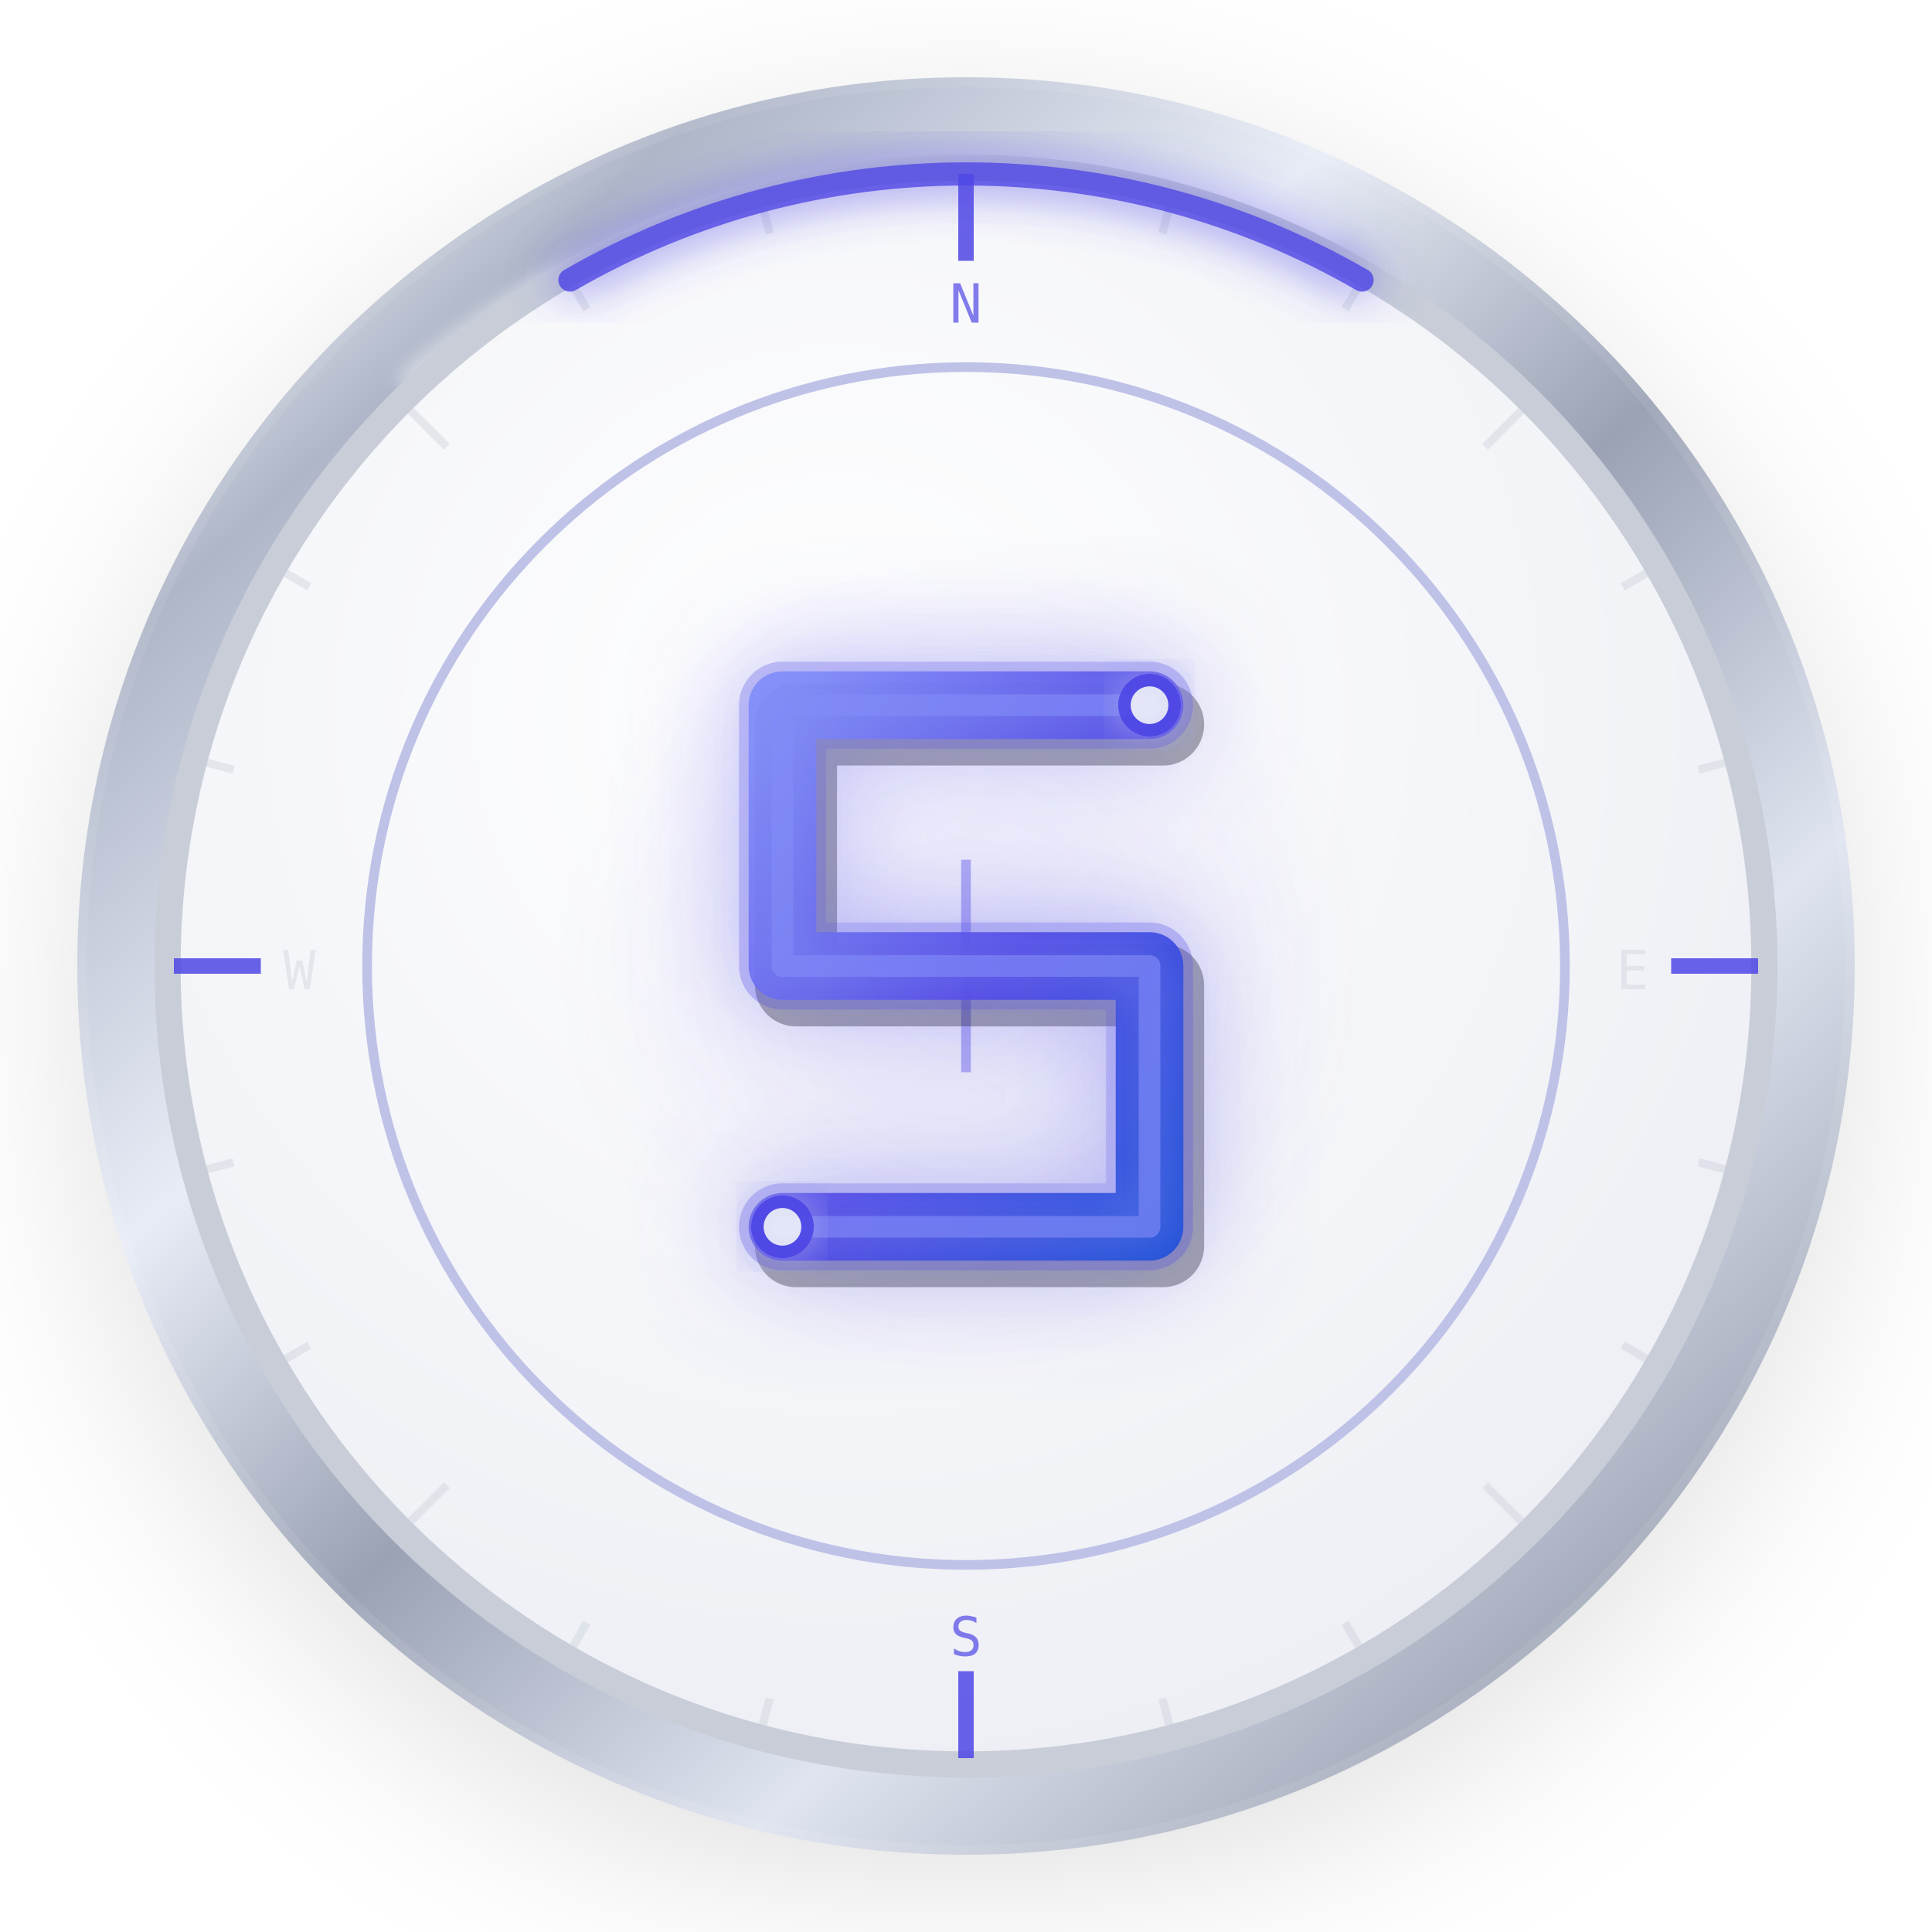
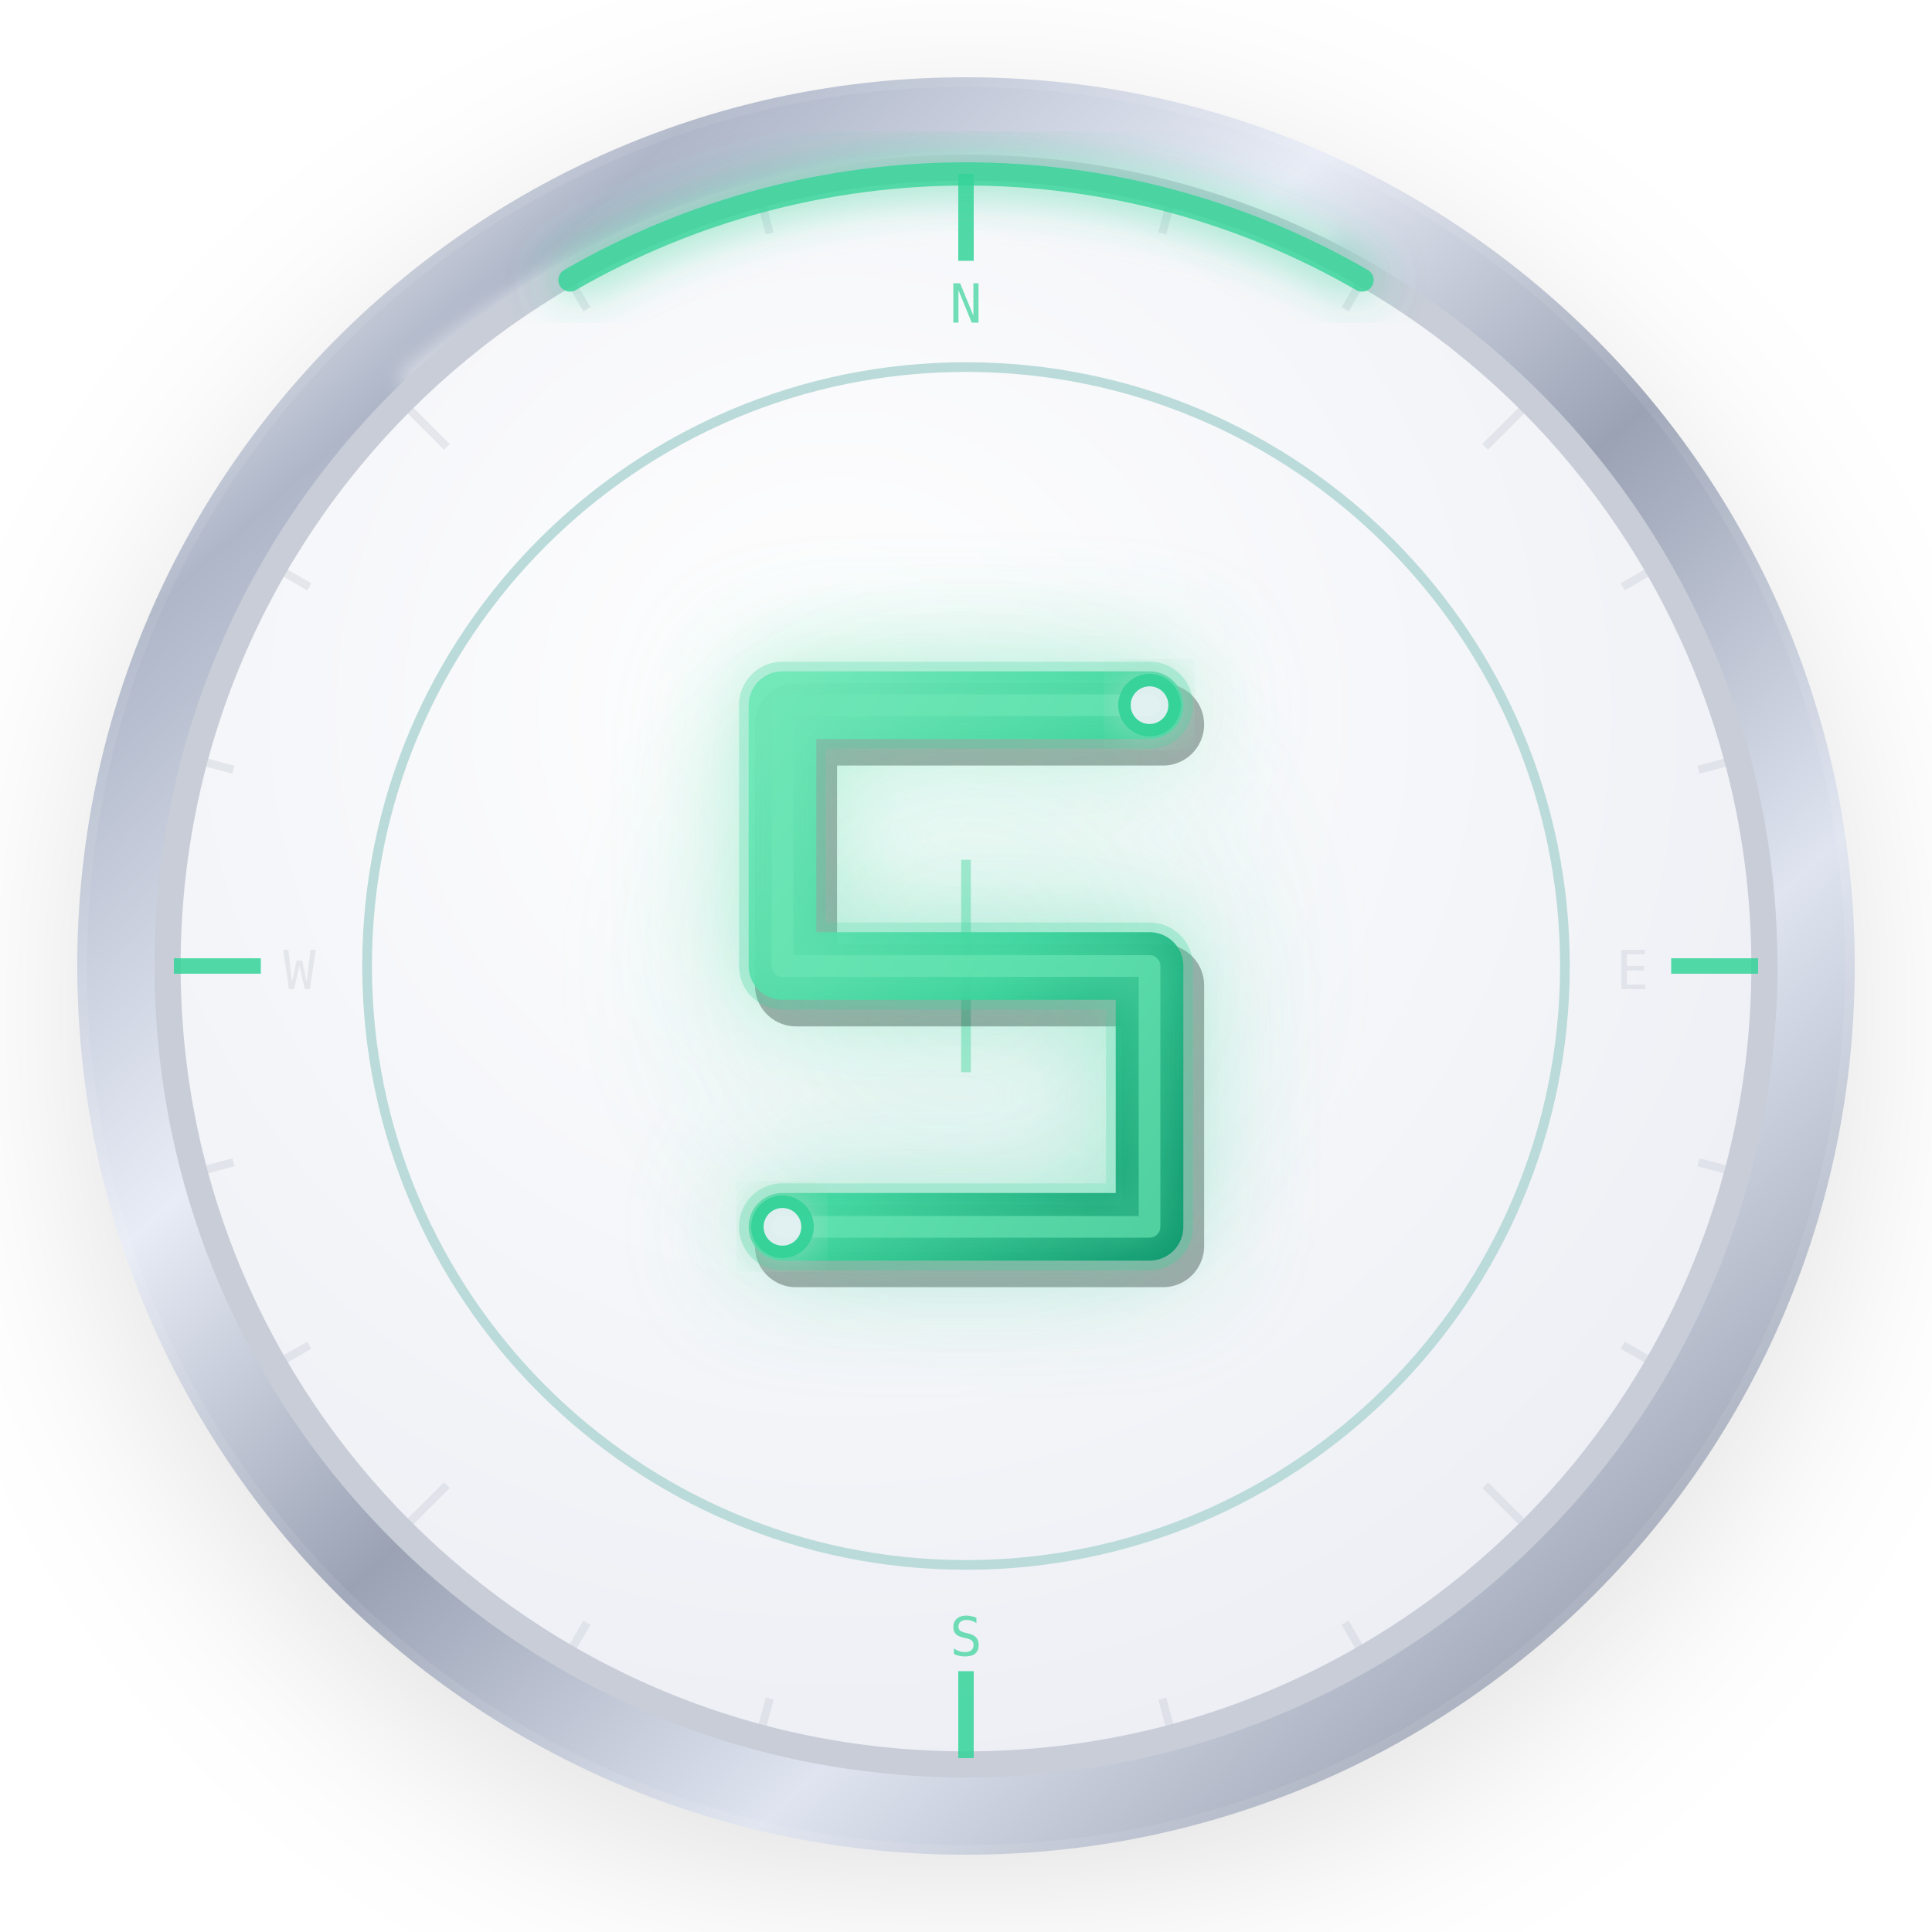
<svg xmlns="http://www.w3.org/2000/svg" width="200" height="200" viewBox="0 0 200 200" fill="none">
  <defs>
    <linearGradient id="rim" x1="8%" y1="4%" x2="92%" y2="96%">
      <stop offset="0%" stop-color="#ffffff" />
      <stop offset="14%" stop-color="#aeb6c8" />
      <stop offset="34%" stop-color="#e8ecf6" />
      <stop offset="52%" stop-color="#9aa2b4" />
      <stop offset="72%" stop-color="#dfe4f0" />
      <stop offset="100%" stop-color="#828a9c" />
    </linearGradient>
    <radialGradient id="face" cx="42%" cy="34%" r="72%">
      <stop offset="0%" stop-color="#ffffff" />
      <stop offset="100%" stop-color="#eceef4" />
    </radialGradient>
    <radialGradient id="fglow" cx="50%" cy="50%" r="50%">
-       <stop offset="0%" stop-color="#4f46e5" stop-opacity="0.1" />
-       <stop offset="52%" stop-color="#4f46e5" stop-opacity="0" />
-       <stop offset="100%" stop-color="#4f46e5" stop-opacity="0" />
+       <stop offset="0%" stop-color="#34d399" stop-opacity="0.1" />
+       <stop offset="52%" stop-color="#34d399" stop-opacity="0" />
+       <stop offset="100%" stop-color="#34d399" stop-opacity="0" />
    </radialGradient>
    <linearGradient id="acc" x1="0%" y1="0%" x2="100%" y2="100%">
-       <stop offset="0%" stop-color="#818cf8" />
-       <stop offset="55%" stop-color="#4f46e5" />
-       <stop offset="100%" stop-color="#1d4ed8" />
+       <stop offset="0%" stop-color="#6ee7b7" />
+       <stop offset="55%" stop-color="#34d399" />
+       <stop offset="100%" stop-color="#059669" />
    </linearGradient>
    <filter id="dropB" x="-30%" y="-30%" width="160%" height="160%">
      <feGaussianBlur stdDeviation="10" />
    </filter>
    <filter id="specB" x="-30%" y="-30%" width="160%" height="160%">
      <feGaussianBlur stdDeviation="1" />
    </filter>
    <filter id="glowLg" x="-80%" y="-80%" width="260%" height="260%">
      <feGaussianBlur stdDeviation="6" result="b" />
      <feMerge>
        <feMergeNode in="b" />
        <feMergeNode in="SourceGraphic" />
      </feMerge>
    </filter>
    <filter id="glowSm" x="-40%" y="-40%" width="180%" height="180%">
      <feGaussianBlur stdDeviation="2.5" result="b" />
      <feMerge>
        <feMergeNode in="b" />
        <feMergeNode in="SourceGraphic" />
      </feMerge>
    </filter>
  </defs>
  <circle cx="100" cy="105" r="92" fill="#000" opacity="0.12" filter="url(#dropB)" />
  <circle cx="100" cy="100" r="92" fill="url(#rim)" />
  <path d="M 42.96 39.28 A 92 92 0 0 1 136.8 24.56" stroke="rgba(255,255,255,0.5)" stroke-width="3" stroke-linecap="round" fill="none" filter="url(#specB)" />
  <circle cx="100" cy="100" r="84" fill="#c8cdd8" />
  <circle cx="100" cy="100" r="82" fill="url(#face)" />
  <circle cx="100" cy="100" r="82" fill="url(#fglow)" />
  <circle cx="100" cy="100" r="82" fill="none" stroke="#c8cdd8" stroke-width="1.4" />
-   <line x1="100.00" y1="18.00" x2="100.00" y2="27.00" stroke="#4f46e5" stroke-width="1.6" opacity="0.85" />
+   <line x1="100.00" y1="18.00" x2="100.00" y2="27.00" stroke="#34d399" stroke-width="1.6" opacity="0.85" />
  <line x1="121.22" y1="20.79" x2="120.32" y2="24.17" stroke="#c8cdd8" stroke-width="0.85" opacity="0.4" />
  <line x1="141.00" y1="28.99" x2="139.25" y2="32.02" stroke="#c8cdd8" stroke-width="0.85" opacity="0.4" />
  <line x1="157.98" y1="42.02" x2="153.74" y2="46.26" stroke="#c8cdd8" stroke-width="0.85" opacity="0.4" />
  <line x1="171.01" y1="59.00" x2="167.98" y2="60.75" stroke="#c8cdd8" stroke-width="0.85" opacity="0.4" />
  <line x1="179.21" y1="78.78" x2="175.83" y2="79.68" stroke="#c8cdd8" stroke-width="0.85" opacity="0.4" />
-   <line x1="182.00" y1="100.00" x2="173.00" y2="100.00" stroke="#4f46e5" stroke-width="1.6" opacity="0.85" />
+   <line x1="182.00" y1="100.00" x2="173.00" y2="100.00" stroke="#34d399" stroke-width="1.6" opacity="0.85" />
  <line x1="179.21" y1="121.22" x2="175.83" y2="120.32" stroke="#c8cdd8" stroke-width="0.85" opacity="0.4" />
  <line x1="171.01" y1="141.00" x2="167.98" y2="139.25" stroke="#c8cdd8" stroke-width="0.85" opacity="0.4" />
  <line x1="157.98" y1="157.98" x2="153.74" y2="153.74" stroke="#c8cdd8" stroke-width="0.85" opacity="0.4" />
  <line x1="141.00" y1="171.01" x2="139.25" y2="167.98" stroke="#c8cdd8" stroke-width="0.85" opacity="0.4" />
  <line x1="121.22" y1="179.21" x2="120.32" y2="175.83" stroke="#c8cdd8" stroke-width="0.85" opacity="0.4" />
-   <line x1="100.00" y1="182.00" x2="100.00" y2="173.00" stroke="#4f46e5" stroke-width="1.6" opacity="0.85" />
+   <line x1="100.00" y1="182.00" x2="100.00" y2="173.00" stroke="#34d399" stroke-width="1.6" opacity="0.85" />
  <line x1="78.78" y1="179.21" x2="79.68" y2="175.83" stroke="#c8cdd8" stroke-width="0.85" opacity="0.4" />
  <line x1="59.00" y1="171.01" x2="60.75" y2="167.98" stroke="#c8cdd8" stroke-width="0.85" opacity="0.4" />
  <line x1="42.02" y1="157.98" x2="46.26" y2="153.74" stroke="#c8cdd8" stroke-width="0.85" opacity="0.4" />
  <line x1="28.99" y1="141.00" x2="32.02" y2="139.25" stroke="#c8cdd8" stroke-width="0.85" opacity="0.4" />
  <line x1="20.79" y1="121.22" x2="24.17" y2="120.32" stroke="#c8cdd8" stroke-width="0.85" opacity="0.4" />
-   <line x1="18.00" y1="100.00" x2="27.00" y2="100.00" stroke="#4f46e5" stroke-width="1.6" opacity="0.85" />
+   <line x1="18.00" y1="100.00" x2="27.00" y2="100.00" stroke="#34d399" stroke-width="1.6" opacity="0.85" />
  <line x1="20.79" y1="78.78" x2="24.17" y2="79.68" stroke="#c8cdd8" stroke-width="0.85" opacity="0.4" />
  <line x1="28.99" y1="59.00" x2="32.02" y2="60.75" stroke="#c8cdd8" stroke-width="0.85" opacity="0.4" />
  <line x1="42.02" y1="42.02" x2="46.26" y2="46.26" stroke="#c8cdd8" stroke-width="0.85" opacity="0.4" />
  <line x1="59.00" y1="28.99" x2="60.75" y2="32.02" stroke="#c8cdd8" stroke-width="0.85" opacity="0.4" />
  <line x1="78.78" y1="20.79" x2="79.68" y2="24.17" stroke="#c8cdd8" stroke-width="0.85" opacity="0.4" />
  <circle cx="100" cy="100" r="62" fill="none" stroke="#d8dde8" stroke-width="1" />
-   <circle cx="100" cy="100" r="62" fill="none" stroke="#4f46e5" stroke-width="1" opacity="0.18" />
-   <line x1="89" y1="100" x2="111" y2="100" stroke="#4f46e5" stroke-width="1" opacity="0.4" />
-   <line x1="100" y1="89" x2="100" y2="111" stroke="#4f46e5" stroke-width="1" opacity="0.4" />
+   <circle cx="100" cy="100" r="62" fill="none" stroke="#34d399" stroke-width="1" opacity="0.18" />
+   <line x1="89" y1="100" x2="111" y2="100" stroke="#34d399" stroke-width="1" opacity="0.4" />
+   <line x1="100" y1="89" x2="100" y2="111" stroke="#34d399" stroke-width="1" opacity="0.4" />
  <path d="M 119 73 L 81 73 L 81 100 L 119 100 L 119 127 L 81 127" transform="translate(1.4 2)" stroke="rgba(0,0,0,0.45)" stroke-width="8.5" stroke-linecap="round" stroke-linejoin="round" fill="none" opacity="0.7" />
-   <path d="M 119 73 L 81 73 L 81 100 L 119 100 L 119 127 L 81 127" filter="url(#glowLg)" stroke="#4f46e5" stroke-width="9" stroke-linecap="round" stroke-linejoin="round" fill="none" opacity="0.375" />
+   <path d="M 119 73 L 81 73 L 81 100 L 119 100 L 119 127 L 81 127" filter="url(#glowLg)" stroke="#34d399" stroke-width="9" stroke-linecap="round" stroke-linejoin="round" fill="none" opacity="0.375" />
  <path d="M 119 73 L 81 73 L 81 100 L 119 100 L 119 127 L 81 127" stroke="url(#acc)" stroke-width="7" stroke-linecap="round" stroke-linejoin="round" fill="none" opacity="0.925" />
-   <path d="M 119 73 L 81 73 L 81 100 L 119 100 L 119 127 L 81 127" filter="url(#glowSm)" stroke="#818cf8" stroke-width="2.24" stroke-linecap="round" stroke-linejoin="round" fill="none" opacity="0.7" />
-   <circle cx="119" cy="73" r="2.6" fill="#f0f2f8" stroke="#4f46e5" stroke-width="1.3" opacity="0.9" filter="url(#glowSm)" />
-   <circle cx="81" cy="127" r="2.6" fill="#f0f2f8" stroke="#4f46e5" stroke-width="1.3" opacity="0.9" filter="url(#glowSm)" />
-   <text x="100" y="33.4" text-anchor="middle" font-family="ui-monospace,Menlo,monospace" font-size="5.6" fill="#4f46e5" opacity="0.7">N</text>
+   <path d="M 119 73 L 81 73 L 81 100 L 119 100 L 119 127 L 81 127" filter="url(#glowSm)" stroke="#6ee7b7" stroke-width="2.24" stroke-linecap="round" stroke-linejoin="round" fill="none" opacity="0.7" />
+   <circle cx="119" cy="73" r="2.6" fill="#f0f2f8" stroke="#34d399" stroke-width="1.3" opacity="0.9" filter="url(#glowSm)" />
+   <circle cx="81" cy="127" r="2.6" fill="#f0f2f8" stroke="#34d399" stroke-width="1.3" opacity="0.9" filter="url(#glowSm)" />
+   <text x="100" y="33.4" text-anchor="middle" font-family="ui-monospace,Menlo,monospace" font-size="5.6" fill="#34d399" opacity="0.7">N</text>
  <text x="169" y="102.4" text-anchor="middle" font-family="ui-monospace,Menlo,monospace" font-size="5.6" fill="#c8cdd8" opacity="0.4">E</text>
-   <text x="100" y="171.4" text-anchor="middle" font-family="ui-monospace,Menlo,monospace" font-size="5.6" fill="#4f46e5" opacity="0.7">S</text>
+   <text x="100" y="171.4" text-anchor="middle" font-family="ui-monospace,Menlo,monospace" font-size="5.6" fill="#34d399" opacity="0.7">S</text>
  <text x="31" y="102.4" text-anchor="middle" font-family="ui-monospace,Menlo,monospace" font-size="5.6" fill="#c8cdd8" opacity="0.4">W</text>
-   <path d="M 59 28.99 A 82 82 0 0 1 141 28.99" stroke="#4f46e5" stroke-width="2.4" stroke-linecap="round" fill="none" filter="url(#glowSm)" opacity="0.85" />
+   <path d="M 59 28.99 A 82 82 0 0 1 141 28.99" stroke="#34d399" stroke-width="2.4" stroke-linecap="round" fill="none" filter="url(#glowSm)" opacity="0.85" />
  <circle cx="100" cy="100" r="91.5" fill="none" stroke="rgba(255,255,255,0.08)" stroke-width="1" />
</svg>
